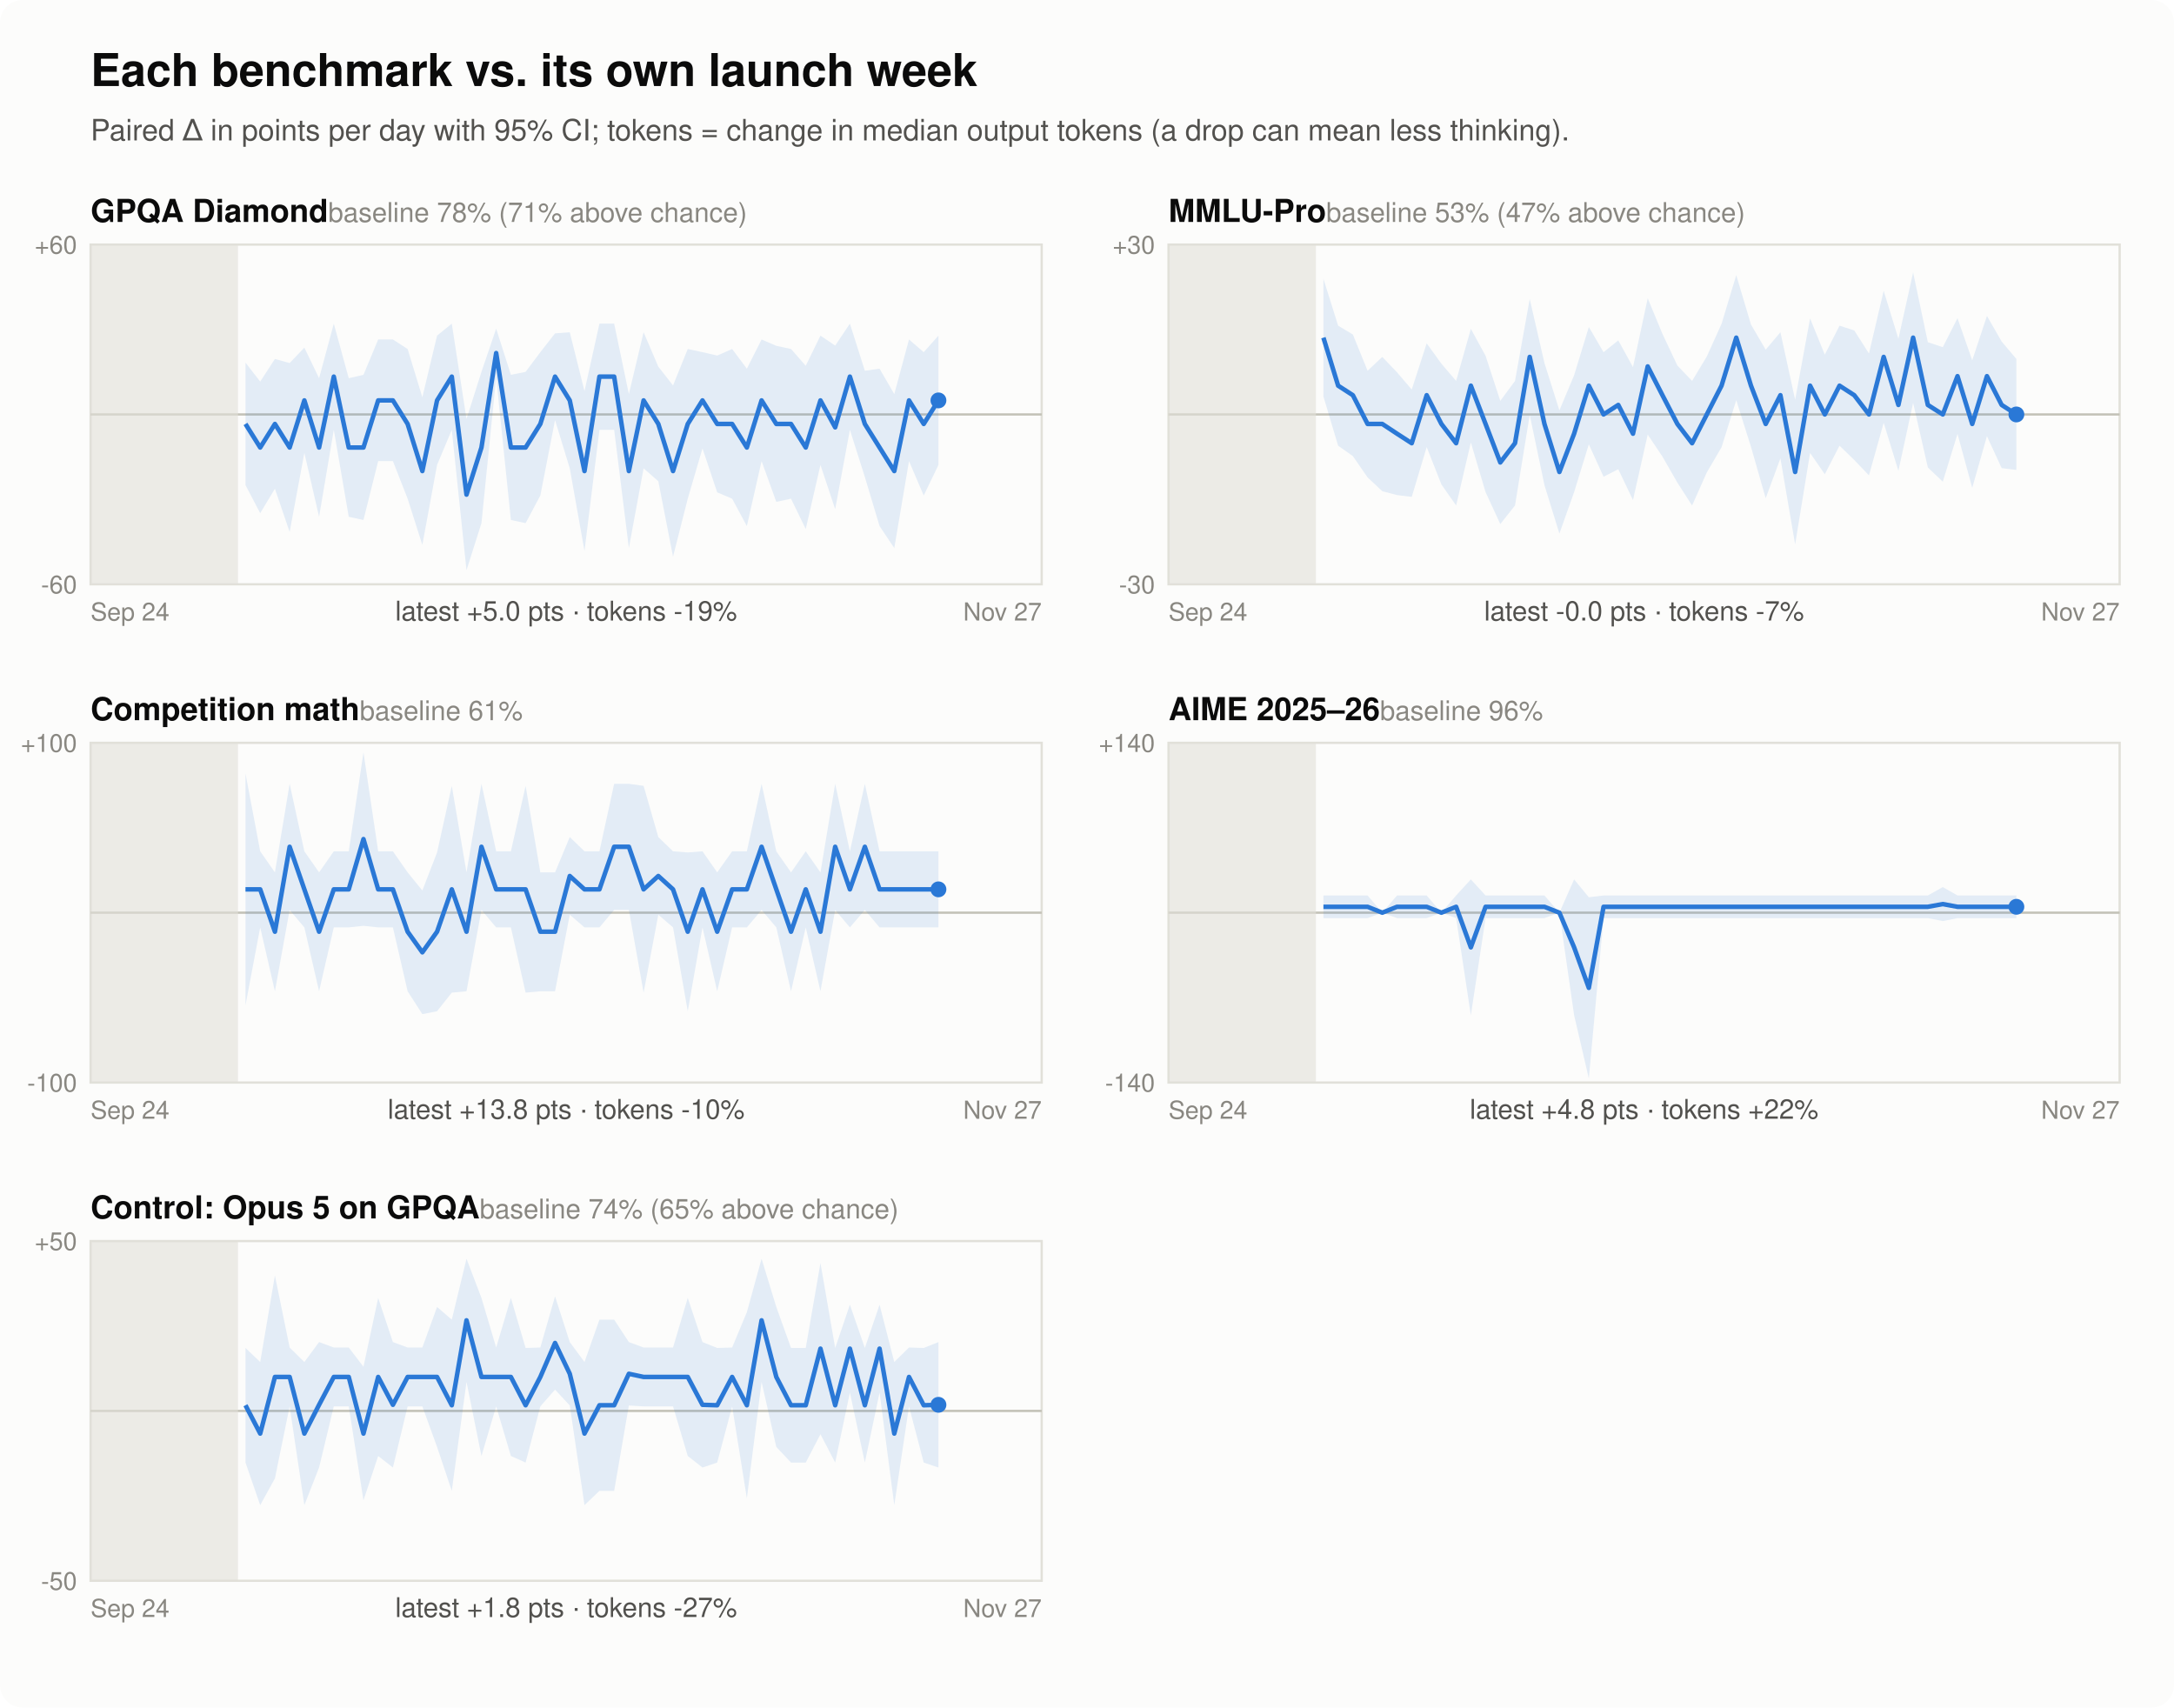
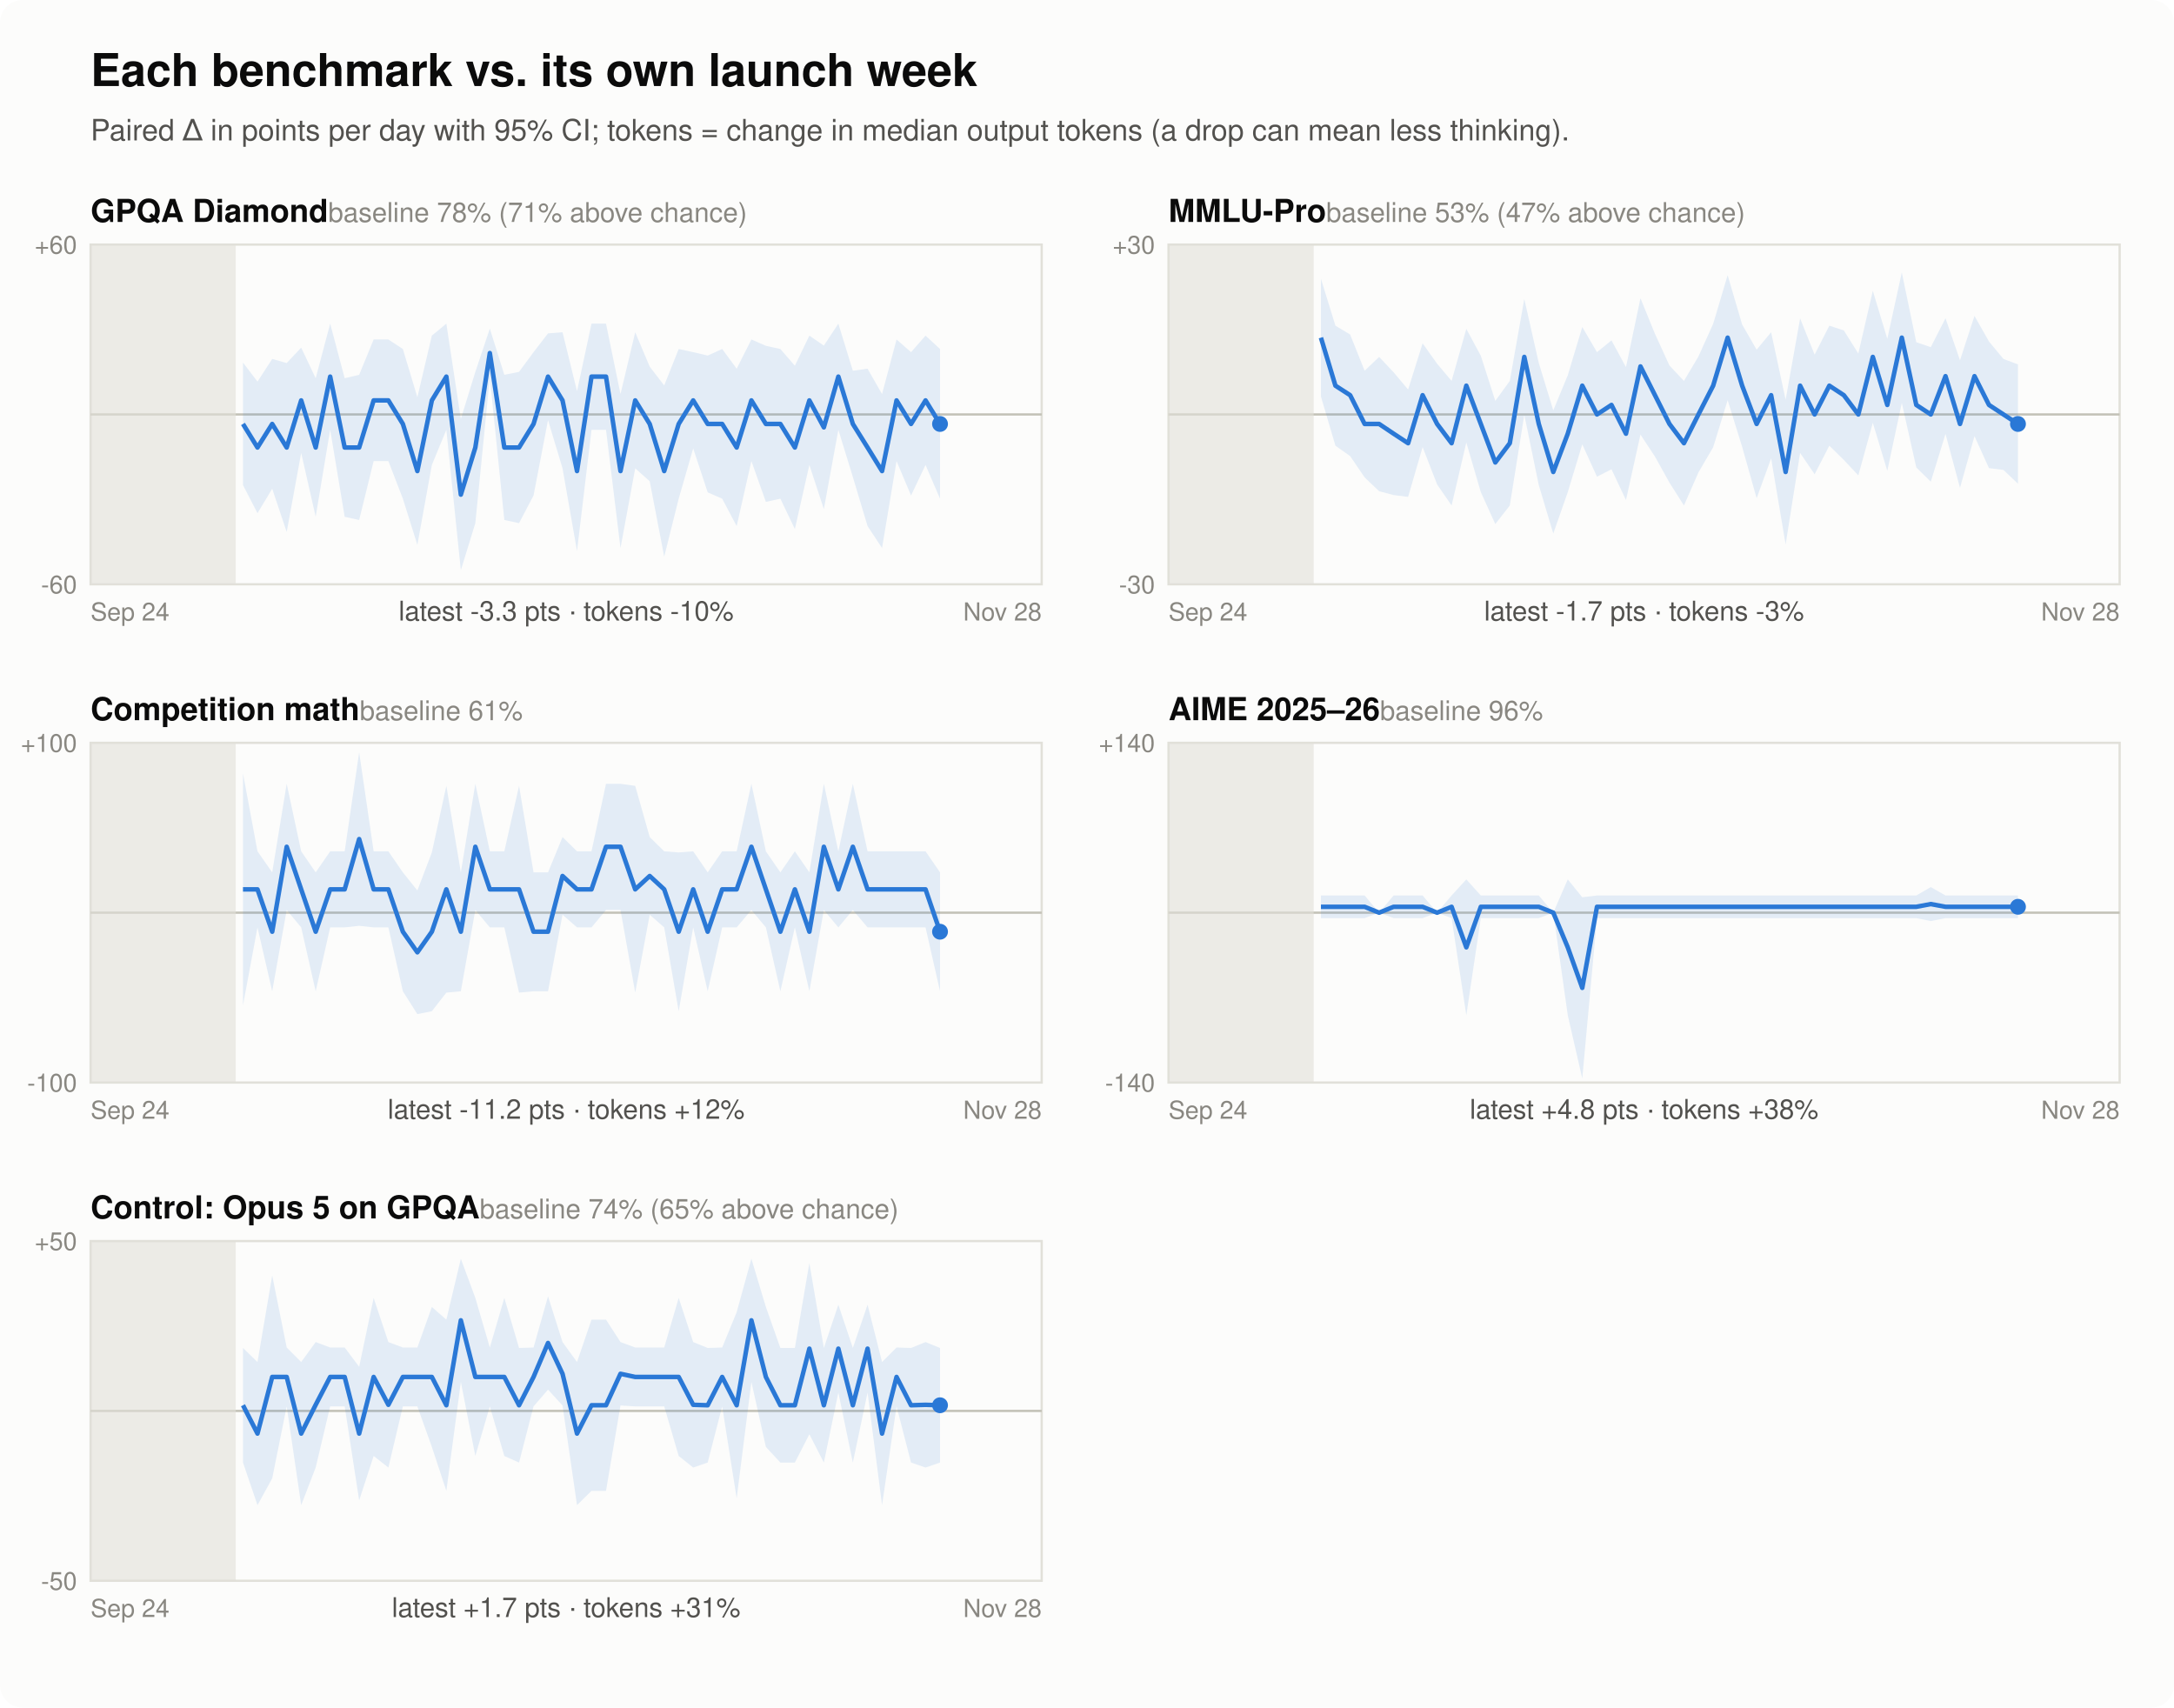
<svg xmlns="http://www.w3.org/2000/svg" width="960" height="754" viewBox="0 0 960 754" font-family="-apple-system, Segoe UI, Helvetica, Arial, sans-serif" role="img" aria-labelledby="ft fd">
  <rect width="960" height="754" rx="10" fill="#fcfcfb" />
  <text x="40" y="38" fill="#0b0b0b" font-size="20" font-weight="600">Each benchmark vs. its own launch week</text>
  <text x="40" y="62" fill="#52514e" font-size="13">Paired Δ in points per day with 95% CI; tokens = change in median output tokens (a drop can mean less thinking).</text>
  <text x="40" y="98" fill="#0b0b0b" font-size="14" font-weight="600">GPQA Diamond<tspan fill="#898781" font-weight="400" font-size="12">  baseline 78% (71% above chance)</tspan>
  </text>
  <rect x="40" y="108" width="420" height="150" fill="none" stroke="#e1e0d9" />
  <line x1="40" y1="183.0" x2="460" y2="183.0" stroke="#c3c2b7" />
  <text x="34" y="262.0" text-anchor="end" fill="#898781" font-size="11">-60</text>
  <text x="34" y="112.0" text-anchor="end" fill="#898781" font-size="11">+60</text>
-   <rect x="40.0" y="108" width="65.1" height="150" fill="#e1e0d9" opacity="0.6" />
+   <rect x="40.0" y="108" width="64.1" height="150" fill="#e1e0d9" opacity="0.6" />
  <text x="40" y="274" fill="#898781" font-size="11">Sep 24</text>
-   <text x="460" y="274" text-anchor="end" fill="#898781" font-size="11">Nov 27</text>
-   <path d="M108.4,160.1 L114.9,168.5 L121.4,158.5 L127.9,160.3 L134.4,153.5 L140.9,167.0 L147.4,142.9 L154.0,167.0 L160.5,165.5 L167.0,149.9 L173.5,149.9 L180.0,154.1 L186.5,175.4 L193.0,148.2 L199.5,142.9 L206.0,185.0 L212.6,164.2 L219.1,145.1 L225.6,165.5 L232.1,164.2 L238.6,155.5 L245.1,147.2 L251.6,146.7 L258.1,172.7 L264.7,142.9 L271.2,142.9 L277.7,174.0 L284.2,146.7 L290.7,161.9 L297.2,170.2 L303.7,154.1 L310.2,155.5 L316.7,157.0 L323.3,154.1 L329.8,162.8 L336.3,149.9 L342.8,152.7 L349.3,154.1 L355.8,161.5 L362.3,148.2 L368.8,152.6 L375.3,142.9 L381.9,163.7 L388.4,162.8 L394.9,174.0 L401.4,149.9 L407.9,155.5 L414.4,148.2 L414.4,205.3 L407.9,218.8 L401.4,203.6 L394.9,242.0 L388.4,232.3 L381.9,210.6 L375.3,189.8 L368.8,224.8 L362.3,205.3 L355.8,233.6 L349.3,220.2 L342.8,221.6 L336.3,203.6 L329.8,232.3 L323.3,220.2 L316.7,217.4 L310.2,198.0 L303.7,220.2 L297.2,245.8 L290.7,212.5 L284.2,206.8 L277.7,242.0 L271.2,189.8 L264.7,189.8 L258.1,243.3 L251.6,206.8 L245.1,185.5 L238.6,218.8 L232.1,231.0 L225.6,229.6 L219.1,166.7 L212.6,231.0 L206.0,251.8 L199.5,189.8 L193.0,205.3 L186.5,240.6 L180.0,220.2 L173.5,203.6 L167.0,203.6 L160.5,229.6 L154.0,228.2 L147.4,189.8 L140.9,228.2 L134.4,200.0 L127.9,234.9 L121.4,215.8 L114.9,226.6 L108.4,214.2 Z" fill="#2a78d6" opacity="0.12" />
-   <path d="M108.4,187.2 L114.9,197.6 L121.4,187.2 L127.9,197.6 L134.4,176.8 L140.9,197.6 L147.4,166.3 L154.0,197.6 L160.5,197.6 L167.0,176.8 L173.5,176.8 L180.0,187.2 L186.5,208.0 L193.0,176.8 L199.5,166.3 L206.0,218.4 L212.6,197.6 L219.1,155.9 L225.6,197.6 L232.1,197.6 L238.6,187.2 L245.1,166.3 L251.6,176.8 L258.1,208.0 L264.7,166.3 L271.2,166.3 L277.7,208.0 L284.2,176.8 L290.7,187.2 L297.2,208.0 L303.7,187.2 L310.2,176.8 L316.7,187.2 L323.3,187.2 L329.8,197.6 L336.3,176.8 L342.8,187.2 L349.3,187.2 L355.8,197.6 L362.3,176.8 L368.8,188.7 L375.3,166.3 L381.9,187.2 L388.4,197.6 L394.9,208.0 L401.4,176.8 L407.9,187.2 L414.4,176.8" fill="none" stroke="#2a78d6" stroke-width="2" stroke-linejoin="round" />
-   <circle cx="414.4" cy="176.8" r="3.5" fill="#2a78d6" />
-   <text x="250.0" y="274" text-anchor="middle" fill="#52514e" font-size="12">latest +5.0 pts · tokens -19%</text>
+   <text x="460" y="274" text-anchor="end" fill="#898781" font-size="11">Nov 28</text>
+   <path d="M107.3,160.1 L113.7,168.5 L120.2,158.5 L126.6,160.3 L133.0,153.5 L139.4,167.0 L145.8,142.9 L152.2,167.0 L158.6,165.5 L165.0,149.9 L171.5,149.9 L177.9,154.1 L184.3,175.4 L190.7,148.2 L197.1,142.9 L203.5,185.0 L209.9,164.2 L216.3,145.1 L222.7,165.5 L229.2,164.2 L235.6,155.5 L242.0,147.2 L248.4,146.7 L254.8,172.7 L261.2,142.9 L267.6,142.9 L274.0,174.0 L280.5,146.7 L286.9,161.9 L293.3,170.2 L299.7,154.1 L306.1,155.5 L312.5,157.0 L318.9,154.1 L325.3,162.8 L331.8,149.9 L338.2,152.7 L344.6,154.1 L351.0,161.5 L357.4,148.2 L363.8,152.6 L370.2,142.9 L376.6,163.7 L383.1,162.8 L389.5,174.0 L395.9,149.9 L402.3,155.5 L408.7,148.2 L415.1,154.1 L415.1,220.2 L408.7,205.3 L402.3,218.8 L395.9,203.6 L389.5,242.0 L383.1,232.3 L376.6,210.6 L370.2,189.8 L363.8,224.8 L357.4,205.3 L351.0,233.6 L344.6,220.2 L338.2,221.6 L331.8,203.6 L325.3,232.3 L318.9,220.2 L312.5,217.4 L306.1,198.0 L299.7,220.2 L293.3,245.8 L286.9,212.5 L280.5,206.8 L274.0,242.0 L267.6,189.8 L261.2,189.8 L254.8,243.3 L248.4,206.8 L242.0,185.5 L235.6,218.8 L229.2,231.0 L222.7,229.6 L216.3,166.7 L209.9,231.0 L203.5,251.8 L197.1,189.8 L190.7,205.3 L184.3,240.6 L177.9,220.2 L171.5,203.6 L165.0,203.6 L158.6,229.6 L152.2,228.2 L145.8,189.8 L139.4,228.2 L133.0,200.0 L126.6,234.9 L120.2,215.8 L113.7,226.6 L107.3,214.2 Z" fill="#2a78d6" opacity="0.12" />
+   <path d="M107.3,187.2 L113.7,197.6 L120.2,187.2 L126.6,197.6 L133.0,176.8 L139.4,197.6 L145.8,166.3 L152.2,197.6 L158.6,197.6 L165.0,176.8 L171.5,176.8 L177.9,187.2 L184.3,208.0 L190.7,176.8 L197.1,166.3 L203.5,218.4 L209.9,197.6 L216.3,155.9 L222.7,197.6 L229.2,197.6 L235.6,187.2 L242.0,166.3 L248.4,176.8 L254.8,208.0 L261.2,166.3 L267.6,166.3 L274.0,208.0 L280.5,176.8 L286.9,187.2 L293.3,208.0 L299.7,187.2 L306.1,176.8 L312.5,187.2 L318.9,187.2 L325.3,197.6 L331.8,176.8 L338.2,187.2 L344.6,187.2 L351.0,197.6 L357.4,176.8 L363.8,188.7 L370.2,166.3 L376.6,187.2 L383.1,197.6 L389.5,208.0 L395.9,176.8 L402.3,187.2 L408.7,176.8 L415.1,187.2" fill="none" stroke="#2a78d6" stroke-width="2" stroke-linejoin="round" />
+   <circle cx="415.1" cy="187.2" r="3.5" fill="#2a78d6" />
+   <text x="250.0" y="274" text-anchor="middle" fill="#52514e" font-size="12">latest -3.3 pts · tokens -10%</text>
  <text x="516" y="98" fill="#0b0b0b" font-size="14" font-weight="600">MMLU-Pro<tspan fill="#898781" font-weight="400" font-size="12">  baseline 53% (47% above chance)</tspan>
  </text>
  <rect x="516" y="108" width="420" height="150" fill="none" stroke="#e1e0d9" />
  <line x1="516" y1="183.0" x2="936" y2="183.0" stroke="#c3c2b7" />
  <text x="510" y="262.0" text-anchor="end" fill="#898781" font-size="11">-30</text>
  <text x="510" y="112.0" text-anchor="end" fill="#898781" font-size="11">+30</text>
-   <rect x="516.0" y="108" width="65.1" height="150" fill="#e1e0d9" opacity="0.6" />
+   <rect x="516.0" y="108" width="64.1" height="150" fill="#e1e0d9" opacity="0.6" />
  <text x="516" y="274" fill="#898781" font-size="11">Sep 24</text>
-   <text x="936" y="274" text-anchor="end" fill="#898781" font-size="11">Nov 27</text>
-   <path d="M584.4,123.1 L590.9,143.8 L597.4,147.7 L603.9,163.7 L610.4,157.6 L616.9,164.4 L623.4,172.0 L630.0,151.6 L636.5,160.6 L643.0,168.2 L649.5,145.2 L656.0,157.1 L662.5,177.0 L669.0,168.2 L675.5,132.0 L682.0,160.3 L688.6,181.2 L695.1,165.7 L701.6,144.4 L708.1,155.5 L714.6,150.3 L721.1,162.1 L727.6,131.7 L734.1,147.4 L740.7,161.4 L747.2,168.2 L753.7,157.4 L760.2,143.0 L766.7,121.5 L773.2,143.3 L779.7,154.4 L786.2,146.7 L792.7,176.5 L799.3,140.6 L805.8,156.6 L812.3,143.8 L818.8,145.9 L825.3,156.1 L831.8,128.4 L838.3,149.6 L844.8,120.3 L851.3,151.1 L857.9,153.3 L864.4,140.5 L870.9,159.1 L877.4,139.5 L883.9,150.8 L890.4,158.5 L890.4,207.5 L883.9,206.7 L877.4,192.6 L870.9,215.4 L864.4,191.6 L857.9,212.7 L851.3,206.4 L844.8,177.9 L838.3,207.9 L831.8,186.7 L825.3,209.9 L818.8,203.1 L812.3,196.8 L805.8,209.4 L799.3,200.0 L792.7,240.4 L786.2,202.4 L779.7,220.0 L773.2,197.3 L766.7,176.7 L760.2,197.5 L753.7,208.6 L747.2,223.2 L740.7,213.1 L734.1,201.6 L727.6,191.9 L721.1,220.8 L714.6,207.2 L708.1,210.5 L701.6,196.2 L695.1,217.3 L688.6,235.6 L682.0,214.2 L675.5,183.2 L669.0,223.2 L662.5,231.4 L656.0,217.3 L649.5,195.4 L643.0,223.2 L636.5,213.9 L630.0,197.4 L623.4,219.4 L616.9,218.6 L610.4,216.9 L603.9,210.8 L597.4,201.4 L590.9,196.8 L584.4,175.1 Z" fill="#2a78d6" opacity="0.12" />
-   <path d="M584.4,149.1 L590.9,170.3 L597.4,174.5 L603.9,187.2 L610.4,187.2 L616.9,191.5 L623.4,195.7 L630.0,174.5 L636.5,187.2 L643.0,195.7 L649.5,170.3 L656.0,187.2 L662.5,204.2 L669.0,195.7 L675.5,157.6 L682.0,187.2 L688.6,208.4 L695.1,191.5 L701.6,170.3 L708.1,183.0 L714.6,178.8 L721.1,191.5 L727.6,161.8 L734.1,174.5 L740.7,187.2 L747.2,195.7 L753.7,183.0 L760.2,170.3 L766.7,149.1 L773.2,170.3 L779.7,187.2 L786.2,174.5 L792.7,208.4 L799.3,170.3 L805.8,183.0 L812.3,170.3 L818.8,174.5 L825.3,183.0 L831.8,157.6 L838.3,178.8 L844.8,149.1 L851.3,178.8 L857.9,183.0 L864.4,166.1 L870.9,187.2 L877.4,166.1 L883.9,178.8 L890.4,183.0" fill="none" stroke="#2a78d6" stroke-width="2" stroke-linejoin="round" />
-   <circle cx="890.4" cy="183.0" r="3.5" fill="#2a78d6" />
-   <text x="726.0" y="274" text-anchor="middle" fill="#52514e" font-size="12">latest -0.0 pts · tokens -7%</text>
+   <text x="936" y="274" text-anchor="end" fill="#898781" font-size="11">Nov 28</text>
+   <path d="M583.3,123.1 L589.7,143.8 L596.2,147.7 L602.6,163.7 L609.0,157.6 L615.4,164.4 L621.8,172.0 L628.2,151.6 L634.6,160.6 L641.0,168.2 L647.5,145.2 L653.9,157.1 L660.3,177.0 L666.7,168.2 L673.1,132.0 L679.5,160.3 L685.9,181.2 L692.3,165.7 L698.7,144.4 L705.2,155.5 L711.6,150.3 L718.0,162.1 L724.4,131.7 L730.8,147.4 L737.2,161.4 L743.6,168.2 L750.0,157.4 L756.5,143.0 L762.9,121.5 L769.3,143.3 L775.7,154.4 L782.1,146.7 L788.5,176.5 L794.9,140.6 L801.3,156.6 L807.8,143.8 L814.2,145.9 L820.6,156.1 L827.0,128.4 L833.4,149.6 L839.8,120.3 L846.2,151.1 L852.6,153.3 L859.1,140.5 L865.5,159.1 L871.9,139.5 L878.3,150.8 L884.7,158.5 L891.1,160.9 L891.1,213.6 L884.7,207.5 L878.3,206.7 L871.9,192.6 L865.5,215.4 L859.1,191.6 L852.6,212.7 L846.2,206.4 L839.8,177.9 L833.4,207.9 L827.0,186.7 L820.6,209.9 L814.2,203.1 L807.8,196.8 L801.3,209.4 L794.9,200.0 L788.5,240.4 L782.1,202.4 L775.7,220.0 L769.3,197.3 L762.9,176.7 L756.5,197.5 L750.0,208.6 L743.6,223.2 L737.2,213.1 L730.8,201.6 L724.4,191.9 L718.0,220.8 L711.6,207.2 L705.2,210.5 L698.7,196.2 L692.3,217.3 L685.9,235.6 L679.5,214.2 L673.1,183.2 L666.7,223.2 L660.3,231.4 L653.9,217.3 L647.5,195.4 L641.0,223.2 L634.6,213.9 L628.2,197.4 L621.8,219.4 L615.4,218.6 L609.0,216.9 L602.6,210.8 L596.2,201.4 L589.7,196.8 L583.3,175.1 Z" fill="#2a78d6" opacity="0.12" />
+   <path d="M583.3,149.1 L589.7,170.3 L596.2,174.5 L602.6,187.2 L609.0,187.2 L615.4,191.5 L621.8,195.7 L628.2,174.5 L634.6,187.2 L641.0,195.7 L647.5,170.3 L653.9,187.2 L660.3,204.2 L666.7,195.7 L673.1,157.6 L679.5,187.2 L685.9,208.4 L692.3,191.5 L698.7,170.3 L705.2,183.0 L711.6,178.8 L718.0,191.5 L724.4,161.8 L730.8,174.5 L737.2,187.2 L743.6,195.7 L750.0,183.0 L756.5,170.3 L762.9,149.1 L769.3,170.3 L775.7,187.2 L782.1,174.5 L788.5,208.4 L794.9,170.3 L801.3,183.0 L807.8,170.3 L814.2,174.5 L820.6,183.0 L827.0,157.6 L833.4,178.8 L839.8,149.1 L846.2,178.8 L852.6,183.0 L859.1,166.1 L865.5,187.2 L871.9,166.1 L878.3,178.8 L884.7,183.0 L891.1,187.2" fill="none" stroke="#2a78d6" stroke-width="2" stroke-linejoin="round" />
+   <circle cx="891.1" cy="187.2" r="3.5" fill="#2a78d6" />
+   <text x="726.0" y="274" text-anchor="middle" fill="#52514e" font-size="12">latest -1.7 pts · tokens -3%</text>
  <text x="40" y="318" fill="#0b0b0b" font-size="14" font-weight="600">Competition math<tspan fill="#898781" font-weight="400" font-size="12">  baseline 61%</tspan>
  </text>
  <rect x="40" y="328" width="420" height="150" fill="none" stroke="#e1e0d9" />
  <line x1="40" y1="403.0" x2="460" y2="403.0" stroke="#c3c2b7" />
  <text x="34" y="482.0" text-anchor="end" fill="#898781" font-size="11">-100</text>
  <text x="34" y="332.0" text-anchor="end" fill="#898781" font-size="11">+100</text>
-   <rect x="40.0" y="328" width="65.1" height="150" fill="#e1e0d9" opacity="0.6" />
+   <rect x="40.0" y="328" width="64.1" height="150" fill="#e1e0d9" opacity="0.6" />
  <text x="40" y="494" fill="#898781" font-size="11">Sep 24</text>
-   <text x="460" y="494" text-anchor="end" fill="#898781" font-size="11">Nov 27</text>
-   <path d="M108.4,341.5 L114.9,375.9 L121.4,385.2 L127.9,346.1 L134.4,375.9 L140.9,385.2 L147.4,375.9 L154.0,375.9 L160.5,332.2 L167.0,375.9 L173.5,375.9 L180.0,385.2 L186.5,393.2 L193.0,376.4 L199.5,347.0 L206.0,385.2 L212.6,346.1 L219.1,375.9 L225.6,375.9 L232.1,347.0 L238.6,385.2 L245.1,385.2 L251.6,369.6 L258.1,375.9 L264.7,375.9 L271.2,346.1 L277.7,346.1 L284.2,347.0 L290.7,369.6 L297.2,375.9 L303.7,376.4 L310.2,375.9 L316.7,385.2 L323.3,375.9 L329.8,375.9 L336.3,346.1 L342.8,375.9 L349.3,385.2 L355.8,375.9 L362.3,385.2 L368.8,346.1 L375.3,375.9 L381.9,346.1 L388.4,375.9 L394.9,375.9 L401.4,375.9 L407.9,375.9 L414.4,375.9 L414.4,409.5 L407.9,409.5 L401.4,409.5 L394.9,409.5 L388.4,409.5 L381.9,401.8 L375.3,409.5 L368.8,401.8 L362.3,437.7 L355.8,409.5 L349.3,437.7 L342.8,409.5 L336.3,401.8 L329.8,409.5 L323.3,409.5 L316.7,437.7 L310.2,409.5 L303.7,446.5 L297.2,409.5 L290.7,403.9 L284.2,438.3 L277.7,401.8 L271.2,401.8 L264.7,409.5 L258.1,409.5 L251.6,403.9 L245.1,437.7 L238.6,437.7 L232.1,438.3 L225.6,409.5 L219.1,409.5 L212.6,401.8 L206.0,437.7 L199.5,438.3 L193.0,446.5 L186.5,447.8 L180.0,437.7 L173.5,409.5 L167.0,409.5 L160.5,408.8 L154.0,409.5 L147.4,409.5 L140.9,437.7 L134.4,409.5 L127.9,401.8 L121.4,437.7 L114.9,409.5 L108.4,443.9 Z" fill="#2a78d6" opacity="0.12" />
-   <path d="M108.4,392.7 L114.9,392.7 L121.4,411.4 L127.9,373.9 L134.4,392.7 L140.9,411.4 L147.4,392.7 L154.0,392.7 L160.5,370.5 L167.0,392.7 L173.5,392.7 L180.0,411.4 L186.5,420.5 L193.0,411.4 L199.5,392.7 L206.0,411.4 L212.6,373.9 L219.1,392.7 L225.6,392.7 L232.1,392.7 L238.6,411.4 L245.1,411.4 L251.6,386.8 L258.1,392.7 L264.7,392.7 L271.2,373.9 L277.7,373.9 L284.2,392.7 L290.7,386.8 L297.2,392.7 L303.7,411.4 L310.2,392.7 L316.7,411.4 L323.3,392.7 L329.8,392.7 L336.3,373.9 L342.8,392.7 L349.3,411.4 L355.8,392.7 L362.3,411.4 L368.8,373.9 L375.3,392.7 L381.9,373.9 L388.4,392.7 L394.9,392.7 L401.4,392.7 L407.9,392.7 L414.4,392.7" fill="none" stroke="#2a78d6" stroke-width="2" stroke-linejoin="round" />
-   <circle cx="414.4" cy="392.7" r="3.5" fill="#2a78d6" />
-   <text x="250.0" y="494" text-anchor="middle" fill="#52514e" font-size="12">latest +13.8 pts · tokens -10%</text>
+   <text x="460" y="494" text-anchor="end" fill="#898781" font-size="11">Nov 28</text>
+   <path d="M107.3,341.5 L113.7,375.9 L120.2,385.2 L126.6,346.1 L133.0,375.9 L139.4,385.2 L145.8,375.9 L152.2,375.9 L158.6,332.2 L165.0,375.9 L171.5,375.9 L177.9,385.2 L184.3,393.2 L190.7,376.4 L197.1,347.0 L203.5,385.2 L209.9,346.1 L216.3,375.9 L222.7,375.9 L229.2,347.0 L235.6,385.2 L242.0,385.2 L248.4,369.6 L254.8,375.9 L261.2,375.9 L267.6,346.1 L274.0,346.1 L280.5,347.0 L286.9,369.6 L293.3,375.9 L299.7,376.4 L306.1,375.9 L312.5,385.2 L318.9,375.9 L325.3,375.9 L331.8,346.1 L338.2,375.9 L344.6,385.2 L351.0,375.9 L357.4,385.2 L363.8,346.1 L370.2,375.9 L376.6,346.1 L383.1,375.9 L389.5,375.9 L395.9,375.9 L402.3,375.9 L408.7,375.9 L415.1,385.2 L415.1,437.7 L408.7,409.5 L402.3,409.5 L395.9,409.5 L389.5,409.5 L383.1,409.5 L376.6,401.8 L370.2,409.5 L363.8,401.8 L357.4,437.7 L351.0,409.5 L344.6,437.7 L338.2,409.5 L331.8,401.8 L325.3,409.5 L318.9,409.5 L312.5,437.7 L306.1,409.5 L299.7,446.5 L293.3,409.5 L286.9,403.9 L280.5,438.3 L274.0,401.8 L267.6,401.8 L261.2,409.5 L254.8,409.5 L248.4,403.9 L242.0,437.7 L235.6,437.7 L229.2,438.3 L222.7,409.5 L216.3,409.5 L209.9,401.8 L203.5,437.7 L197.1,438.3 L190.7,446.5 L184.3,447.8 L177.9,437.7 L171.5,409.5 L165.0,409.5 L158.6,408.8 L152.2,409.5 L145.8,409.5 L139.4,437.7 L133.0,409.5 L126.6,401.8 L120.2,437.7 L113.7,409.5 L107.3,443.9 Z" fill="#2a78d6" opacity="0.12" />
+   <path d="M107.3,392.7 L113.7,392.7 L120.2,411.4 L126.6,373.9 L133.0,392.7 L139.4,411.4 L145.8,392.7 L152.2,392.7 L158.6,370.5 L165.0,392.7 L171.5,392.7 L177.9,411.4 L184.3,420.5 L190.7,411.4 L197.1,392.7 L203.5,411.4 L209.9,373.9 L216.3,392.7 L222.7,392.7 L229.2,392.7 L235.6,411.4 L242.0,411.4 L248.4,386.8 L254.8,392.7 L261.2,392.7 L267.6,373.9 L274.0,373.9 L280.5,392.7 L286.9,386.8 L293.3,392.7 L299.7,411.4 L306.1,392.7 L312.5,411.4 L318.9,392.7 L325.3,392.7 L331.8,373.9 L338.2,392.7 L344.6,411.4 L351.0,392.7 L357.4,411.4 L363.8,373.9 L370.2,392.7 L376.6,373.9 L383.1,392.7 L389.5,392.7 L395.9,392.7 L402.3,392.7 L408.7,392.7 L415.1,411.4" fill="none" stroke="#2a78d6" stroke-width="2" stroke-linejoin="round" />
+   <circle cx="415.1" cy="411.4" r="3.5" fill="#2a78d6" />
+   <text x="250.0" y="494" text-anchor="middle" fill="#52514e" font-size="12">latest -11.2 pts · tokens +12%</text>
  <text x="516" y="318" fill="#0b0b0b" font-size="14" font-weight="600">AIME 2025–26<tspan fill="#898781" font-weight="400" font-size="12">  baseline 96%</tspan>
  </text>
  <rect x="516" y="328" width="420" height="150" fill="none" stroke="#e1e0d9" />
  <line x1="516" y1="403.0" x2="936" y2="403.0" stroke="#c3c2b7" />
  <text x="510" y="482.0" text-anchor="end" fill="#898781" font-size="11">-140</text>
  <text x="510" y="332.0" text-anchor="end" fill="#898781" font-size="11">+140</text>
-   <rect x="516.0" y="328" width="65.1" height="150" fill="#e1e0d9" opacity="0.6" />
+   <rect x="516.0" y="328" width="64.1" height="150" fill="#e1e0d9" opacity="0.6" />
  <text x="516" y="494" fill="#898781" font-size="11">Sep 24</text>
-   <text x="936" y="494" text-anchor="end" fill="#898781" font-size="11">Nov 27</text>
-   <path d="M584.4,395.4 L590.9,395.4 L597.4,395.4 L603.9,395.4 L610.4,403.0 L616.9,395.4 L623.4,395.4 L630.0,395.4 L636.5,403.0 L643.0,395.4 L649.5,388.3 L656.0,395.4 L662.5,395.4 L669.0,395.4 L675.5,395.4 L682.0,395.4 L688.6,403.0 L695.1,388.3 L701.6,396.2 L708.1,395.4 L714.6,395.4 L721.1,395.4 L727.6,395.4 L734.1,395.4 L740.7,395.4 L747.2,395.4 L753.7,395.4 L760.2,395.4 L766.7,395.4 L773.2,395.4 L779.7,395.4 L786.2,395.4 L792.7,395.4 L799.3,395.4 L805.8,395.4 L812.3,395.4 L818.8,395.4 L825.3,395.4 L831.8,395.4 L838.3,395.4 L844.8,395.4 L851.3,395.4 L857.9,391.7 L864.4,395.4 L870.9,395.4 L877.4,395.4 L883.9,395.4 L890.4,395.4 L890.4,405.4 L883.9,405.4 L877.4,405.4 L870.9,405.4 L864.4,405.4 L857.9,406.7 L851.3,405.4 L844.8,405.4 L838.3,405.4 L831.8,405.4 L825.3,405.4 L818.8,405.4 L812.3,405.4 L805.8,405.4 L799.3,405.4 L792.7,405.4 L786.2,405.4 L779.7,405.4 L773.2,405.4 L766.7,405.4 L760.2,405.4 L753.7,405.4 L747.2,405.4 L740.7,405.4 L734.1,405.4 L727.6,405.4 L721.1,405.4 L714.6,405.4 L708.1,405.4 L701.6,476.2 L695.1,448.3 L688.6,403.0 L682.0,405.4 L675.5,405.4 L669.0,405.4 L662.5,405.4 L656.0,405.4 L649.5,448.3 L643.0,405.4 L636.5,403.0 L630.0,405.4 L623.4,405.4 L616.9,405.4 L610.4,403.0 L603.9,405.4 L597.4,405.4 L590.9,405.4 L584.4,405.4 Z" fill="#2a78d6" opacity="0.12" />
-   <path d="M584.4,400.4 L590.9,400.4 L597.4,400.4 L603.9,400.4 L610.4,403.0 L616.9,400.4 L623.4,400.4 L630.0,400.4 L636.5,403.0 L643.0,400.4 L649.5,418.3 L656.0,400.4 L662.5,400.4 L669.0,400.4 L675.5,400.4 L682.0,400.4 L688.6,403.0 L695.1,418.3 L701.6,436.2 L708.1,400.4 L714.6,400.4 L721.1,400.4 L727.6,400.4 L734.1,400.4 L740.7,400.4 L747.2,400.4 L753.7,400.4 L760.2,400.4 L766.7,400.4 L773.2,400.4 L779.7,400.4 L786.2,400.4 L792.7,400.4 L799.3,400.4 L805.8,400.4 L812.3,400.4 L818.8,400.4 L825.3,400.4 L831.8,400.4 L838.3,400.4 L844.8,400.4 L851.3,400.4 L857.9,399.2 L864.4,400.4 L870.9,400.4 L877.4,400.4 L883.9,400.4 L890.4,400.4" fill="none" stroke="#2a78d6" stroke-width="2" stroke-linejoin="round" />
-   <circle cx="890.4" cy="400.4" r="3.5" fill="#2a78d6" />
-   <text x="726.0" y="494" text-anchor="middle" fill="#52514e" font-size="12">latest +4.8 pts · tokens +22%</text>
+   <text x="936" y="494" text-anchor="end" fill="#898781" font-size="11">Nov 28</text>
+   <path d="M583.3,395.4 L589.7,395.4 L596.2,395.4 L602.6,395.4 L609.0,403.0 L615.4,395.4 L621.8,395.4 L628.2,395.4 L634.6,403.0 L641.0,395.4 L647.5,388.3 L653.9,395.4 L660.3,395.4 L666.7,395.4 L673.1,395.4 L679.5,395.4 L685.9,403.0 L692.3,388.3 L698.7,396.2 L705.2,395.4 L711.6,395.4 L718.0,395.4 L724.4,395.4 L730.8,395.4 L737.2,395.4 L743.6,395.4 L750.0,395.4 L756.5,395.4 L762.9,395.4 L769.3,395.4 L775.7,395.4 L782.1,395.4 L788.5,395.4 L794.9,395.4 L801.3,395.4 L807.8,395.4 L814.2,395.4 L820.6,395.4 L827.0,395.4 L833.4,395.4 L839.8,395.4 L846.2,395.4 L852.6,391.7 L859.1,395.4 L865.5,395.4 L871.9,395.4 L878.3,395.4 L884.7,395.4 L891.1,395.4 L891.1,405.4 L884.7,405.4 L878.3,405.4 L871.9,405.4 L865.5,405.4 L859.1,405.4 L852.6,406.7 L846.2,405.4 L839.8,405.4 L833.4,405.4 L827.0,405.4 L820.6,405.4 L814.2,405.4 L807.8,405.4 L801.3,405.4 L794.9,405.4 L788.5,405.4 L782.1,405.4 L775.7,405.4 L769.3,405.4 L762.9,405.4 L756.5,405.4 L750.0,405.4 L743.6,405.4 L737.2,405.4 L730.8,405.4 L724.4,405.4 L718.0,405.4 L711.6,405.4 L705.2,405.4 L698.7,476.2 L692.3,448.3 L685.9,403.0 L679.5,405.4 L673.1,405.4 L666.7,405.4 L660.3,405.4 L653.9,405.4 L647.5,448.3 L641.0,405.4 L634.6,403.0 L628.2,405.4 L621.8,405.4 L615.4,405.4 L609.0,403.0 L602.6,405.4 L596.2,405.4 L589.7,405.4 L583.3,405.4 Z" fill="#2a78d6" opacity="0.12" />
+   <path d="M583.3,400.4 L589.7,400.4 L596.2,400.4 L602.6,400.4 L609.0,403.0 L615.4,400.4 L621.8,400.4 L628.2,400.4 L634.6,403.0 L641.0,400.4 L647.5,418.3 L653.9,400.4 L660.3,400.4 L666.7,400.4 L673.1,400.4 L679.5,400.4 L685.9,403.0 L692.3,418.3 L698.7,436.2 L705.2,400.4 L711.6,400.4 L718.0,400.4 L724.4,400.4 L730.8,400.4 L737.2,400.4 L743.6,400.4 L750.0,400.4 L756.5,400.4 L762.9,400.4 L769.3,400.4 L775.7,400.4 L782.1,400.4 L788.5,400.4 L794.9,400.4 L801.3,400.4 L807.8,400.4 L814.2,400.4 L820.6,400.4 L827.0,400.4 L833.4,400.4 L839.8,400.4 L846.2,400.4 L852.6,399.2 L859.1,400.4 L865.5,400.4 L871.9,400.4 L878.3,400.4 L884.7,400.4 L891.1,400.4" fill="none" stroke="#2a78d6" stroke-width="2" stroke-linejoin="round" />
+   <circle cx="891.1" cy="400.4" r="3.5" fill="#2a78d6" />
+   <text x="726.0" y="494" text-anchor="middle" fill="#52514e" font-size="12">latest +4.8 pts · tokens +38%</text>
  <text x="40" y="538" fill="#0b0b0b" font-size="14" font-weight="600">Control: Opus 5 on GPQA<tspan fill="#898781" font-weight="400" font-size="12">  baseline 74% (65% above chance)</tspan>
  </text>
  <rect x="40" y="548" width="420" height="150" fill="none" stroke="#e1e0d9" />
  <line x1="40" y1="623.0" x2="460" y2="623.0" stroke="#c3c2b7" />
  <text x="34" y="702.0" text-anchor="end" fill="#898781" font-size="11">-50</text>
  <text x="34" y="552.0" text-anchor="end" fill="#898781" font-size="11">+50</text>
-   <rect x="40.0" y="548" width="65.1" height="150" fill="#e1e0d9" opacity="0.6" />
+   <rect x="40.0" y="548" width="64.1" height="150" fill="#e1e0d9" opacity="0.6" />
  <text x="40" y="714" fill="#898781" font-size="11">Sep 24</text>
-   <text x="460" y="714" text-anchor="end" fill="#898781" font-size="11">Nov 27</text>
-   <path d="M108.4,595.2 L114.9,601.4 L121.4,563.2 L127.9,595.0 L134.4,601.4 L140.9,592.6 L147.4,595.0 L154.0,595.0 L160.5,603.5 L167.0,573.1 L173.5,592.6 L180.0,595.0 L186.5,595.0 L193.0,577.1 L199.5,582.7 L206.0,555.8 L212.6,573.1 L219.1,595.0 L225.6,573.1 L232.1,595.2 L238.6,595.0 L245.1,572.4 L251.6,592.6 L258.1,601.4 L264.7,582.7 L271.2,582.7 L277.7,592.6 L284.2,595.0 L290.7,595.0 L297.2,595.0 L303.7,573.1 L310.2,592.6 L316.7,595.2 L323.3,595.0 L329.8,579.4 L336.3,555.8 L342.8,577.1 L349.3,595.2 L355.8,595.2 L362.3,557.7 L368.8,595.2 L375.3,576.1 L381.9,595.2 L388.4,576.1 L394.9,601.4 L401.4,595.0 L407.9,595.2 L414.4,592.6 L414.4,648.0 L407.9,645.8 L401.4,621.0 L394.9,664.6 L388.4,614.9 L381.9,645.8 L375.3,614.9 L368.8,645.8 L362.3,633.3 L355.8,645.8 L349.3,645.8 L342.8,638.9 L336.3,610.2 L329.8,661.6 L323.3,621.0 L316.7,645.8 L310.2,648.0 L303.7,642.9 L297.2,621.0 L290.7,621.0 L284.2,621.0 L277.7,620.6 L271.2,658.3 L264.7,658.3 L258.1,664.6 L251.6,620.6 L245.1,613.6 L238.6,621.0 L232.1,645.8 L225.6,642.9 L219.1,621.0 L212.6,642.9 L206.0,610.2 L199.5,658.3 L193.0,638.9 L186.5,621.0 L180.0,621.0 L173.5,648.0 L167.0,642.9 L160.5,662.5 L154.0,621.0 L147.4,621.0 L140.9,648.0 L134.4,664.6 L127.9,621.0 L121.4,652.8 L114.9,664.6 L108.4,645.8 Z" fill="#2a78d6" opacity="0.12" />
-   <path d="M108.4,620.5 L114.9,633.0 L121.4,608.0 L127.9,608.0 L134.4,633.0 L140.9,620.3 L147.4,608.0 L154.0,608.0 L160.5,633.0 L167.0,608.0 L173.5,620.3 L180.0,608.0 L186.5,608.0 L193.0,608.0 L199.5,620.5 L206.0,583.0 L212.6,608.0 L219.1,608.0 L225.6,608.0 L232.1,620.5 L238.6,608.0 L245.1,593.0 L251.6,606.6 L258.1,633.0 L264.7,620.5 L271.2,620.5 L277.7,606.6 L284.2,608.0 L290.7,608.0 L297.2,608.0 L303.7,608.0 L310.2,620.3 L316.7,620.5 L323.3,608.0 L329.8,620.5 L336.3,583.0 L342.8,608.0 L349.3,620.5 L355.8,620.5 L362.3,595.5 L368.8,620.5 L375.3,595.5 L381.9,620.5 L388.4,595.5 L394.9,633.0 L401.4,608.0 L407.9,620.5 L414.4,620.3" fill="none" stroke="#2a78d6" stroke-width="2" stroke-linejoin="round" />
-   <circle cx="414.4" cy="620.3" r="3.5" fill="#2a78d6" />
-   <text x="250.0" y="714" text-anchor="middle" fill="#52514e" font-size="12">latest +1.8 pts · tokens -27%</text>
+   <text x="460" y="714" text-anchor="end" fill="#898781" font-size="11">Nov 28</text>
+   <path d="M107.3,595.2 L113.7,601.4 L120.2,563.2 L126.6,595.0 L133.0,601.4 L139.4,592.6 L145.8,595.0 L152.2,595.0 L158.6,603.5 L165.0,573.1 L171.5,592.6 L177.9,595.0 L184.3,595.0 L190.7,577.1 L197.1,582.7 L203.5,555.8 L209.9,573.1 L216.3,595.0 L222.7,573.1 L229.2,595.2 L235.6,595.0 L242.0,572.4 L248.4,592.6 L254.8,601.4 L261.2,582.7 L267.6,582.7 L274.0,592.6 L280.5,595.0 L286.9,595.0 L293.3,595.0 L299.7,573.1 L306.1,592.6 L312.5,595.2 L318.9,595.0 L325.3,579.4 L331.8,555.8 L338.2,577.1 L344.6,595.2 L351.0,595.2 L357.4,557.7 L363.8,595.2 L370.2,576.1 L376.6,595.2 L383.1,576.1 L389.5,601.4 L395.9,595.0 L402.3,595.2 L408.7,592.6 L415.1,595.2 L415.1,645.8 L408.7,648.0 L402.3,645.8 L395.9,621.0 L389.5,664.6 L383.1,614.9 L376.6,645.8 L370.2,614.9 L363.8,645.8 L357.4,633.3 L351.0,645.8 L344.6,645.8 L338.2,638.9 L331.8,610.2 L325.3,661.6 L318.9,621.0 L312.5,645.8 L306.1,648.0 L299.7,642.9 L293.3,621.0 L286.9,621.0 L280.5,621.0 L274.0,620.6 L267.6,658.3 L261.2,658.3 L254.8,664.6 L248.4,620.6 L242.0,613.6 L235.6,621.0 L229.2,645.8 L222.7,642.9 L216.3,621.0 L209.9,642.9 L203.5,610.2 L197.1,658.3 L190.7,638.9 L184.3,621.0 L177.9,621.0 L171.5,648.0 L165.0,642.9 L158.6,662.5 L152.2,621.0 L145.8,621.0 L139.4,648.0 L133.0,664.6 L126.6,621.0 L120.2,652.8 L113.7,664.6 L107.3,645.8 Z" fill="#2a78d6" opacity="0.12" />
+   <path d="M107.3,620.5 L113.7,633.0 L120.2,608.0 L126.6,608.0 L133.0,633.0 L139.4,620.3 L145.8,608.0 L152.2,608.0 L158.6,633.0 L165.0,608.0 L171.5,620.3 L177.9,608.0 L184.3,608.0 L190.7,608.0 L197.1,620.5 L203.5,583.0 L209.9,608.0 L216.3,608.0 L222.7,608.0 L229.2,620.5 L235.6,608.0 L242.0,593.0 L248.4,606.6 L254.8,633.0 L261.2,620.5 L267.6,620.5 L274.0,606.6 L280.5,608.0 L286.9,608.0 L293.3,608.0 L299.7,608.0 L306.1,620.3 L312.5,620.5 L318.9,608.0 L325.3,620.5 L331.8,583.0 L338.2,608.0 L344.6,620.5 L351.0,620.5 L357.4,595.5 L363.8,620.5 L370.2,595.5 L376.6,620.5 L383.1,595.5 L389.5,633.0 L395.9,608.0 L402.3,620.5 L408.7,620.3 L415.1,620.5" fill="none" stroke="#2a78d6" stroke-width="2" stroke-linejoin="round" />
+   <circle cx="415.1" cy="620.5" r="3.5" fill="#2a78d6" />
+   <text x="250.0" y="714" text-anchor="middle" fill="#52514e" font-size="12">latest +1.7 pts · tokens +31%</text>
</svg>
